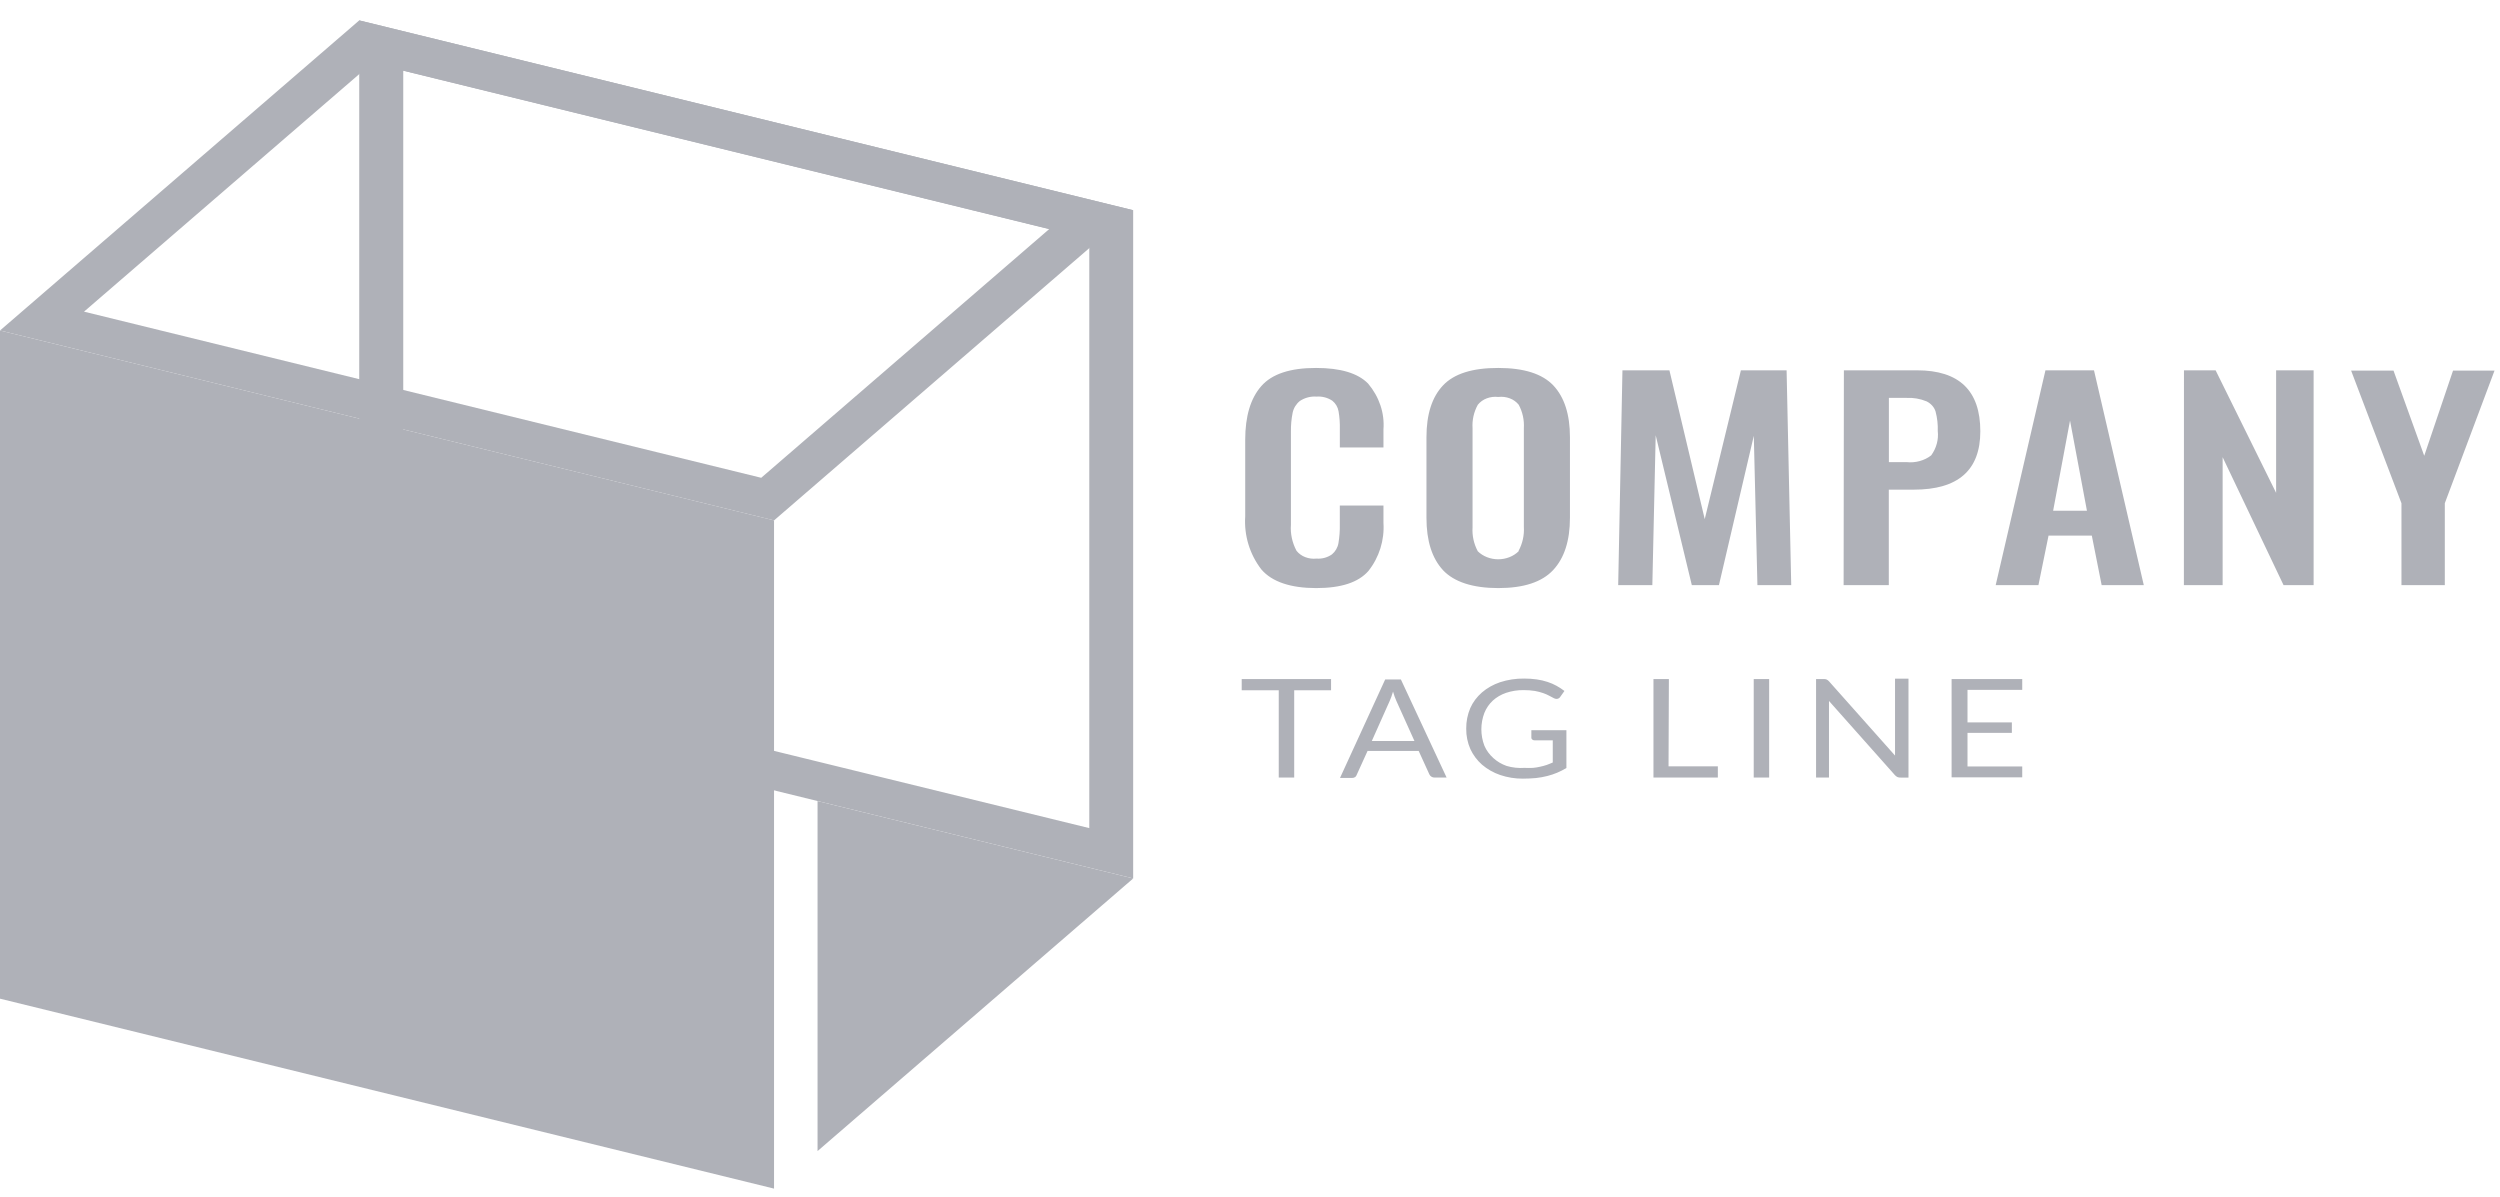
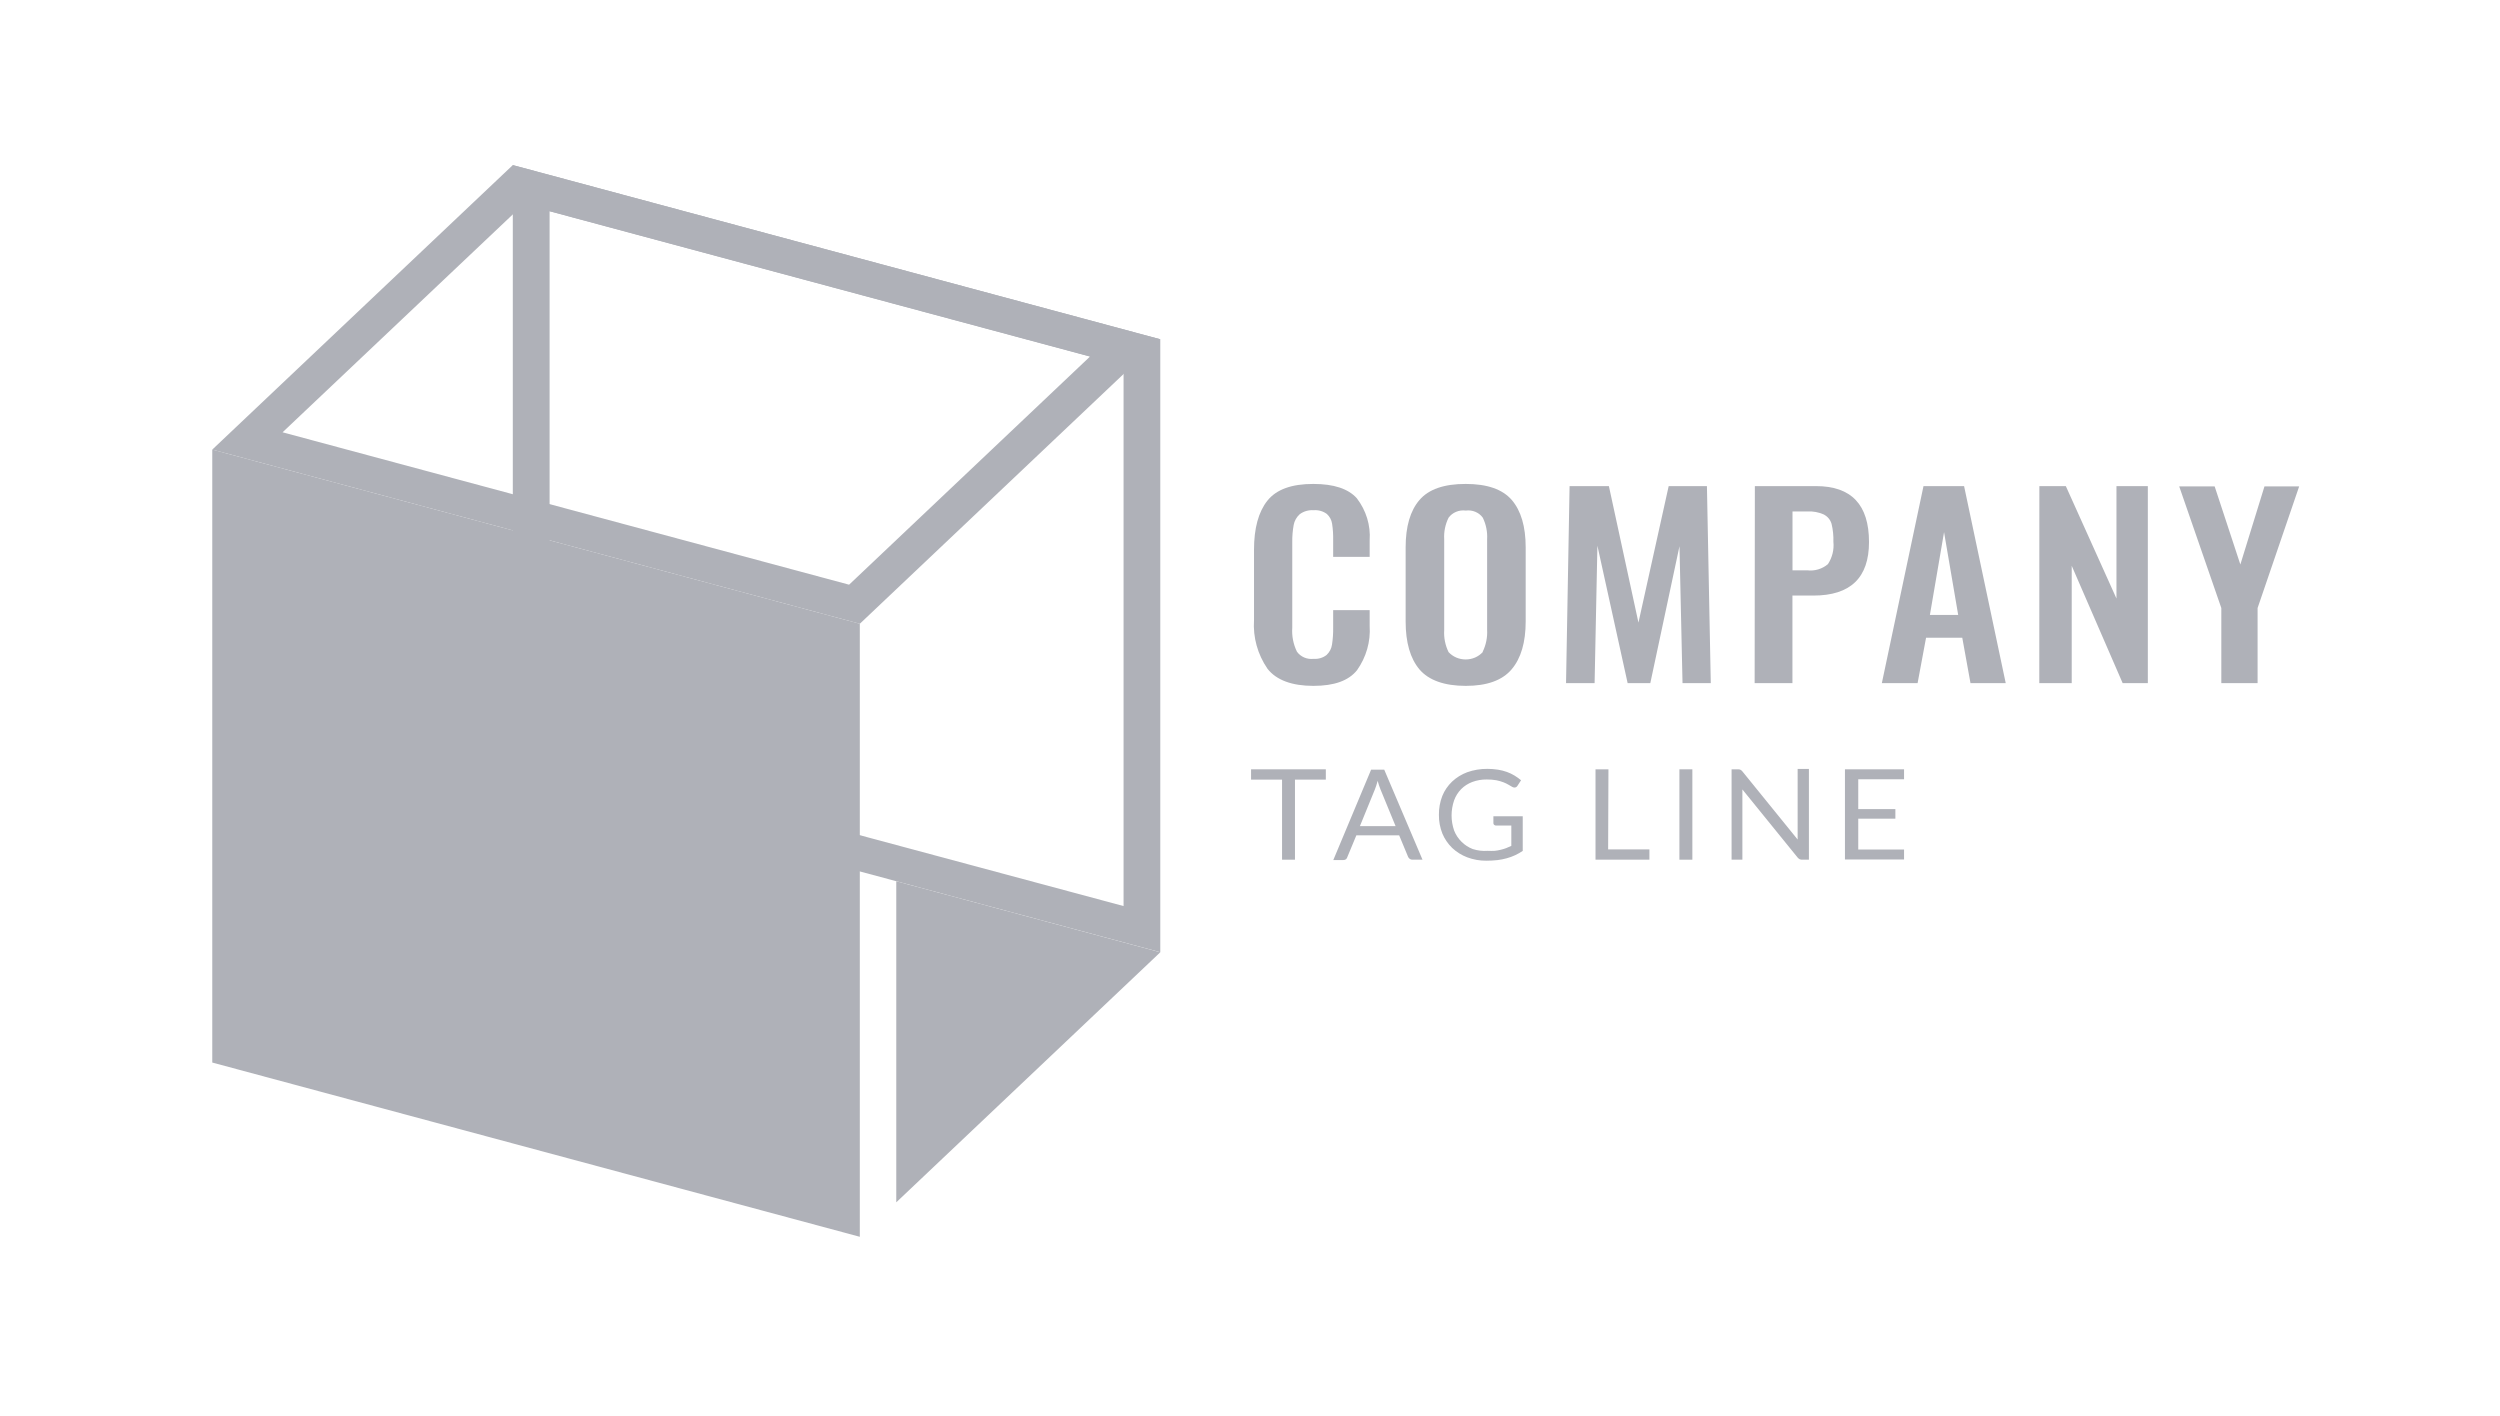
- <svg xmlns="http://www.w3.org/2000/svg" width="94" height="45" fill="none">
-   <path fill="#AFB1B8" d="M47.425 21.408a2.947 2.947 0 0 1-.605-1.988v-2.884c0-.883.2-1.555.602-2.015.4-.46 1.089-.688 2.065-.686.917 0 1.569.196 1.953.587.42.499.625 1.109.578 1.724v.678h-1.64v-.687c.005-.224-.01-.449-.048-.671a.65.65 0 0 0-.235-.399.95.95 0 0 0-.594-.155 1.005 1.005 0 0 0-.625.164.768.768 0 0 0-.272.44 3.332 3.332 0 0 0-.065.713v3.499c-.026.337.047.675.21.982a.77.77 0 0 0 .328.238.9.9 0 0 0 .424.055.893.893 0 0 0 .58-.158.704.704 0 0 0 .245-.425c.038-.232.056-.467.051-.701v-.71h1.641v.648a2.64 2.64 0 0 1-.567 1.813c-.377.428-1.02.642-1.964.642s-1.658-.229-2.062-.704ZM54.257 21.438c-.415-.45-.622-1.103-.622-1.968v-3.033c0-.857.207-1.505.622-1.945.414-.44 1.107-.659 2.079-.657.965 0 1.654.22 2.069.657.414.44.625 1.088.625 1.945v3.032c0 .857-.21 1.514-.632 1.966-.421.451-1.107.677-2.062.677-.955 0-1.661-.229-2.08-.674Zm2.843-.728c.149-.28.216-.589.197-.897v-3.714a1.65 1.65 0 0 0-.193-.88.776.776 0 0 0-.335-.241.907.907 0 0 0-.433-.052.918.918 0 0 0-.434.052.786.786 0 0 0-.337.242c-.15.274-.217.576-.197.88v3.73c-.02.309.047.617.197.898.095.094.214.17.346.222a1.158 1.158 0 0 0 .843 0c.133-.052.25-.128.346-.222v-.018ZM61.004 13.924h1.766l1.328 5.595 1.36-5.595h1.718L67.35 22h-1.271l-.136-5.613L64.632 22h-1.02l-1.358-5.634L62.128 22h-1.284l.16-8.076ZM69.33 13.924h2.752c1.585 0 2.378.764 2.378 2.293 0 1.464-.835 2.196-2.504 2.194h-.937V22H69.32l.01-8.077Zm2.351 3.451c.168.019.338.006.5-.039.16-.044.31-.117.434-.216.195-.273.281-.593.245-.912a2.525 2.525 0 0 0-.082-.733.594.594 0 0 0-.125-.222.703.703 0 0 0-.214-.162 1.759 1.759 0 0 0-.758-.13h-.659v2.414h.66ZM76.91 13.924h1.824L80.606 22h-1.584l-.37-1.862h-1.627L76.645 22h-1.607l1.871-8.076Zm1.559 5.279-.636-3.39-.635 3.39h1.27ZM82.117 13.924h1.19l2.275 4.607v-4.607h1.41V22h-1.131l-2.29-4.81V22h-1.457l.003-8.076ZM90.294 18.92l-1.892-4.985h1.594l1.155 3.203 1.083-3.203h1.56l-1.869 4.986V22h-1.63v-3.08ZM50.048 25.532v.422h-1.386v3.282h-.581v-3.282h-1.393v-.422h3.36ZM54.393 29.236h-.449a.2.2 0 0 1-.126-.035.194.194 0 0 1-.074-.085l-.401-.88H51.42l-.4.88a.243.243 0 0 1-.062.1.208.208 0 0 1-.126.035h-.448l1.699-3.704h.59l1.72 3.69Zm-2.813-1.375h1.603l-.68-1.508a2.699 2.699 0 0 1-.125-.349c-.024.07-.044.138-.064.197l-.062.155-.672 1.505ZM57.321 28.872c.107.005.213.005.32 0 .091-.008.182-.023.271-.044.083-.017.165-.04.245-.067.075-.026.15-.059.227-.091v-.833h-.679a.137.137 0 0 1-.092-.03.086.086 0 0 1-.026-.03.074.074 0 0 1-.008-.037v-.284h1.318v1.42a2.578 2.578 0 0 1-.716.301c-.14.036-.281.061-.425.077-.165.015-.33.023-.496.023a2.59 2.59 0 0 1-.856-.138 2.09 2.09 0 0 1-.68-.387 1.79 1.79 0 0 1-.438-.586 1.851 1.851 0 0 1-.156-.769 1.92 1.92 0 0 1 .153-.774c.097-.22.247-.42.438-.587.194-.167.425-.297.68-.384.29-.095.6-.142.91-.138.158 0 .316.01.472.032.138.02.274.051.404.094.12.038.233.088.34.147.104.058.203.122.296.193l-.163.229a.142.142 0 0 1-.055.05.17.17 0 0 1-.078.02.222.222 0 0 1-.105-.029 2.113 2.113 0 0 1-.167-.088 1.504 1.504 0 0 0-.227-.1 2.127 2.127 0 0 0-.313-.082 2.614 2.614 0 0 0-.431-.032 2.009 2.009 0 0 0-.656.103c-.189.065-.36.165-.5.293a1.29 1.29 0 0 0-.315.46 1.732 1.732 0 0 0 0 1.235c.074.174.19.333.34.467.139.127.308.227.495.293.216.064.445.089.673.073ZM62.736 28.814h1.855v.422H62.17v-3.704h.58l-.013 3.282ZM66.52 29.236h-.58v-3.704h.58v3.704ZM68.681 25.55a.28.28 0 0 1 .089.067l2.483 2.792a.881.881 0 0 1 0-.132V25.517h.506v3.72h-.292a.275.275 0 0 1-.126-.021.328.328 0 0 1-.091-.07l-2.48-2.79v2.88h-.486v-3.704h.302c.033 0 .066.006.095.017ZM76.036 25.532v.407h-2.058v1.223h1.668v.393h-1.668v1.265h2.058v.407H73.38v-3.695h2.656ZM15.162 2.656l25.795 6.323v22.158l-25.795-6.32V2.655ZM13.507.766v25.127l29.1 7.136V7.905L13.508.767Z" />
-   <path fill="#AFB1B8" d="M29.104 44.692 0 37.55V12.427l29.104 7.139v25.126Z" />
-   <path fill="#AFB1B8" d="m13.99 2.371 25.458 6.244-10.826 9.35-25.463-6.247L13.99 2.37ZM13.507.767 0 12.427l29.104 7.14L42.608 7.904 13.508.767ZM30.741 43.279 42.608 33.03 30.74 30.12v13.16Z" />
+ <svg xmlns="http://www.w3.org/2000/svg" width="106" height="60" viewBox="0 0 106 60" fill="none">
+   <path d="M53.74 28.353C53.322 27.743 53.123 27.022 53.17 26.296V23.314C53.17 22.399 53.359 21.704 53.737 21.229C54.115 20.754 54.765 20.517 55.686 20.519C56.551 20.519 57.165 20.721 57.529 21.126C57.925 21.642 58.118 22.273 58.074 22.91V23.611H56.526V22.901C56.531 22.669 56.516 22.436 56.481 22.206C56.458 22.049 56.38 21.903 56.26 21.793C56.101 21.675 55.9 21.617 55.699 21.633C55.487 21.618 55.276 21.678 55.109 21.802C54.974 21.924 54.884 22.084 54.852 22.258C54.808 22.501 54.788 22.748 54.792 22.995V26.615C54.767 26.964 54.836 27.313 54.99 27.631C55.067 27.739 55.174 27.824 55.299 27.878C55.424 27.931 55.562 27.951 55.699 27.935C55.897 27.95 56.094 27.891 56.247 27.771C56.373 27.652 56.454 27.498 56.477 27.331C56.514 27.091 56.53 26.848 56.526 26.606V25.871H58.074V26.542C58.117 27.206 57.929 27.864 57.538 28.417C57.182 28.86 56.577 29.081 55.686 29.081C54.795 29.081 54.122 28.845 53.74 28.353Z" fill="#AFB1B8" />
+   <path d="M60.186 28.384C59.795 27.919 59.599 27.243 59.599 26.348V23.21C59.599 22.324 59.795 21.654 60.186 21.199C60.577 20.744 61.23 20.517 62.147 20.519C63.057 20.519 63.708 20.746 64.099 21.199C64.49 21.654 64.689 22.324 64.689 23.21V26.348C64.689 27.234 64.49 27.913 64.092 28.381C63.695 28.848 63.048 29.081 62.147 29.081C61.246 29.081 60.58 28.845 60.186 28.384ZM62.868 27.631C63.008 27.34 63.072 27.022 63.054 26.703V22.861C63.072 22.549 63.009 22.236 62.871 21.951C62.793 21.841 62.683 21.755 62.555 21.701C62.427 21.647 62.286 21.629 62.147 21.648C62.008 21.629 61.866 21.648 61.738 21.702C61.609 21.755 61.499 21.842 61.419 21.951C61.279 22.235 61.215 22.548 61.234 22.861V26.721C61.214 27.04 61.278 27.359 61.419 27.649C61.51 27.747 61.621 27.826 61.746 27.88C61.871 27.933 62.007 27.961 62.144 27.961C62.281 27.961 62.417 27.933 62.542 27.88C62.666 27.826 62.778 27.747 62.868 27.649V27.631Z" fill="#AFB1B8" />
+   <path d="M66.55 20.611H68.217L69.47 26.399L70.752 20.611H72.374L72.537 28.966H71.339L71.21 23.159L69.973 28.966H69.012L67.73 23.138L67.611 28.966H66.4L66.55 20.611Z" fill="#AFB1B8" />
+   <path d="M74.406 20.611H77.002C78.498 20.611 79.246 21.401 79.246 22.983C79.246 24.498 78.458 25.254 76.883 25.252H75.999V28.966H74.397L74.406 20.611ZM76.624 24.181C76.782 24.201 76.943 24.187 77.095 24.141C77.247 24.096 77.387 24.019 77.505 23.918C77.689 23.635 77.77 23.304 77.736 22.974C77.744 22.719 77.719 22.464 77.659 22.215C77.636 22.132 77.596 22.055 77.541 21.986C77.486 21.918 77.417 21.861 77.339 21.818C77.116 21.717 76.87 21.671 76.624 21.685H76.002V24.181H76.624Z" fill="#AFB1B8" />
+   <path d="M81.556 20.611H83.277L85.043 28.966H83.549L83.2 27.039H81.665L81.306 28.966H79.79L81.556 20.611ZM83.027 26.072L82.428 22.564L81.828 26.072H83.027Z" fill="#AFB1B8" />
+   <path d="M86.469 20.611H87.591L89.738 25.377V20.611H91.068V28.966H90.001L87.841 23.99V28.966H86.466L86.469 20.611Z" fill="#AFB1B8" />
+   <path d="M94.184 25.78L92.398 20.622H93.901L94.991 23.935L96.014 20.622H97.485L95.722 25.78V28.966H94.184V25.78Z" fill="#AFB1B8" />
+   <path d="M56.215 32.619V33.056H54.907V36.451H54.359V33.056H53.045V32.619H56.215Z" fill="#AFB1B8" />
+   <path d="M60.314 36.451H59.891C59.848 36.454 59.806 36.441 59.772 36.415C59.74 36.392 59.716 36.362 59.702 36.327L59.324 35.417H57.51L57.132 36.327C57.121 36.365 57.101 36.4 57.074 36.43C57.04 36.455 56.998 36.468 56.955 36.466H56.532L58.135 32.635H58.692L60.314 36.451ZM57.66 35.028H59.173L58.532 33.469C58.485 33.351 58.445 33.23 58.413 33.108C58.391 33.181 58.372 33.25 58.353 33.311L58.295 33.472L57.66 35.028Z" fill="#AFB1B8" />
+   <path d="M63.077 36.075C63.177 36.08 63.278 36.08 63.378 36.075C63.465 36.066 63.55 36.051 63.634 36.029C63.713 36.011 63.79 35.988 63.865 35.959C63.936 35.932 64.006 35.899 64.08 35.865V35.004H63.439C63.423 35.005 63.407 35.002 63.392 34.997C63.377 34.992 63.364 34.984 63.352 34.973C63.342 34.965 63.333 34.954 63.328 34.942C63.322 34.93 63.32 34.917 63.32 34.904V34.609H64.564V36.078C64.462 36.147 64.355 36.208 64.243 36.26C64.129 36.313 64.01 36.357 63.888 36.39C63.756 36.427 63.622 36.453 63.487 36.469C63.331 36.486 63.175 36.494 63.019 36.494C62.742 36.496 62.468 36.447 62.211 36.351C61.971 36.26 61.753 36.123 61.57 35.95C61.392 35.776 61.251 35.569 61.157 35.344C61.056 35.09 61.006 34.82 61.01 34.549C61.006 34.276 61.055 34.004 61.154 33.748C61.246 33.52 61.387 33.314 61.567 33.141C61.75 32.968 61.968 32.833 62.208 32.743C62.483 32.645 62.774 32.597 63.067 32.6C63.216 32.6 63.365 32.611 63.513 32.634C63.643 32.654 63.771 32.687 63.894 32.731C64.006 32.771 64.113 32.822 64.214 32.883C64.313 32.943 64.406 33.01 64.493 33.083L64.339 33.32C64.327 33.341 64.309 33.359 64.287 33.372C64.265 33.385 64.24 33.392 64.214 33.392C64.179 33.391 64.144 33.381 64.115 33.362C64.067 33.338 64.016 33.307 63.958 33.271C63.89 33.231 63.818 33.196 63.743 33.168C63.648 33.132 63.549 33.103 63.448 33.083C63.314 33.06 63.178 33.048 63.041 33.05C62.83 33.047 62.62 33.083 62.423 33.156C62.245 33.224 62.084 33.327 61.952 33.459C61.819 33.597 61.717 33.759 61.654 33.936C61.511 34.351 61.511 34.798 61.654 35.213C61.724 35.393 61.833 35.558 61.974 35.696C62.106 35.827 62.265 35.93 62.442 35.999C62.646 36.065 62.862 36.091 63.077 36.075Z" fill="#AFB1B8" />
+   <path d="M68.185 36.014H69.935V36.451H67.65V32.619H68.198L68.185 36.014Z" fill="#AFB1B8" />
+   <path d="M71.756 36.451H71.207V32.619H71.756V36.451Z" fill="#AFB1B8" />
+   <path d="M73.794 32.637C73.826 32.655 73.855 32.678 73.877 32.707L76.22 35.596C76.217 35.55 76.217 35.505 76.22 35.459C76.22 35.416 76.22 35.374 76.22 35.335V32.604H76.698V36.451H76.422C76.381 36.454 76.34 36.447 76.303 36.43C76.27 36.411 76.241 36.386 76.217 36.357L73.877 33.472C73.877 33.517 73.877 33.559 73.877 33.602C73.877 33.645 73.877 33.684 73.877 33.72V36.451H73.419V32.619H73.704C73.735 32.619 73.766 32.625 73.794 32.637Z" fill="#AFB1B8" />
+   <path d="M80.732 32.619V33.041H78.79V34.306H80.364V34.712H78.79V36.02H80.732V36.442H78.226V32.619H80.732Z" fill="#AFB1B8" />
+   <path d="M23.303 8.954L47.639 15.495V38.417L23.303 31.879V8.954ZM21.743 7V32.992L49.196 40.374V14.385L21.743 7Z" fill="#AFB1B8" />
+   <path d="M36.456 52.44L9 45.052V19.062L36.456 26.447V52.44Z" fill="#AFB1B8" />
+   <path d="M22.198 8.66L46.215 15.119L36.001 24.791L11.981 18.329L22.198 8.66ZM21.743 7L9 19.063L36.456 26.448L49.196 14.385L21.743 7Z" fill="#AFB1B8" />
+   <path d="M38.002 50.978L49.196 40.377L38.002 37.365V50.978Z" fill="#AFB1B8" />
</svg>
